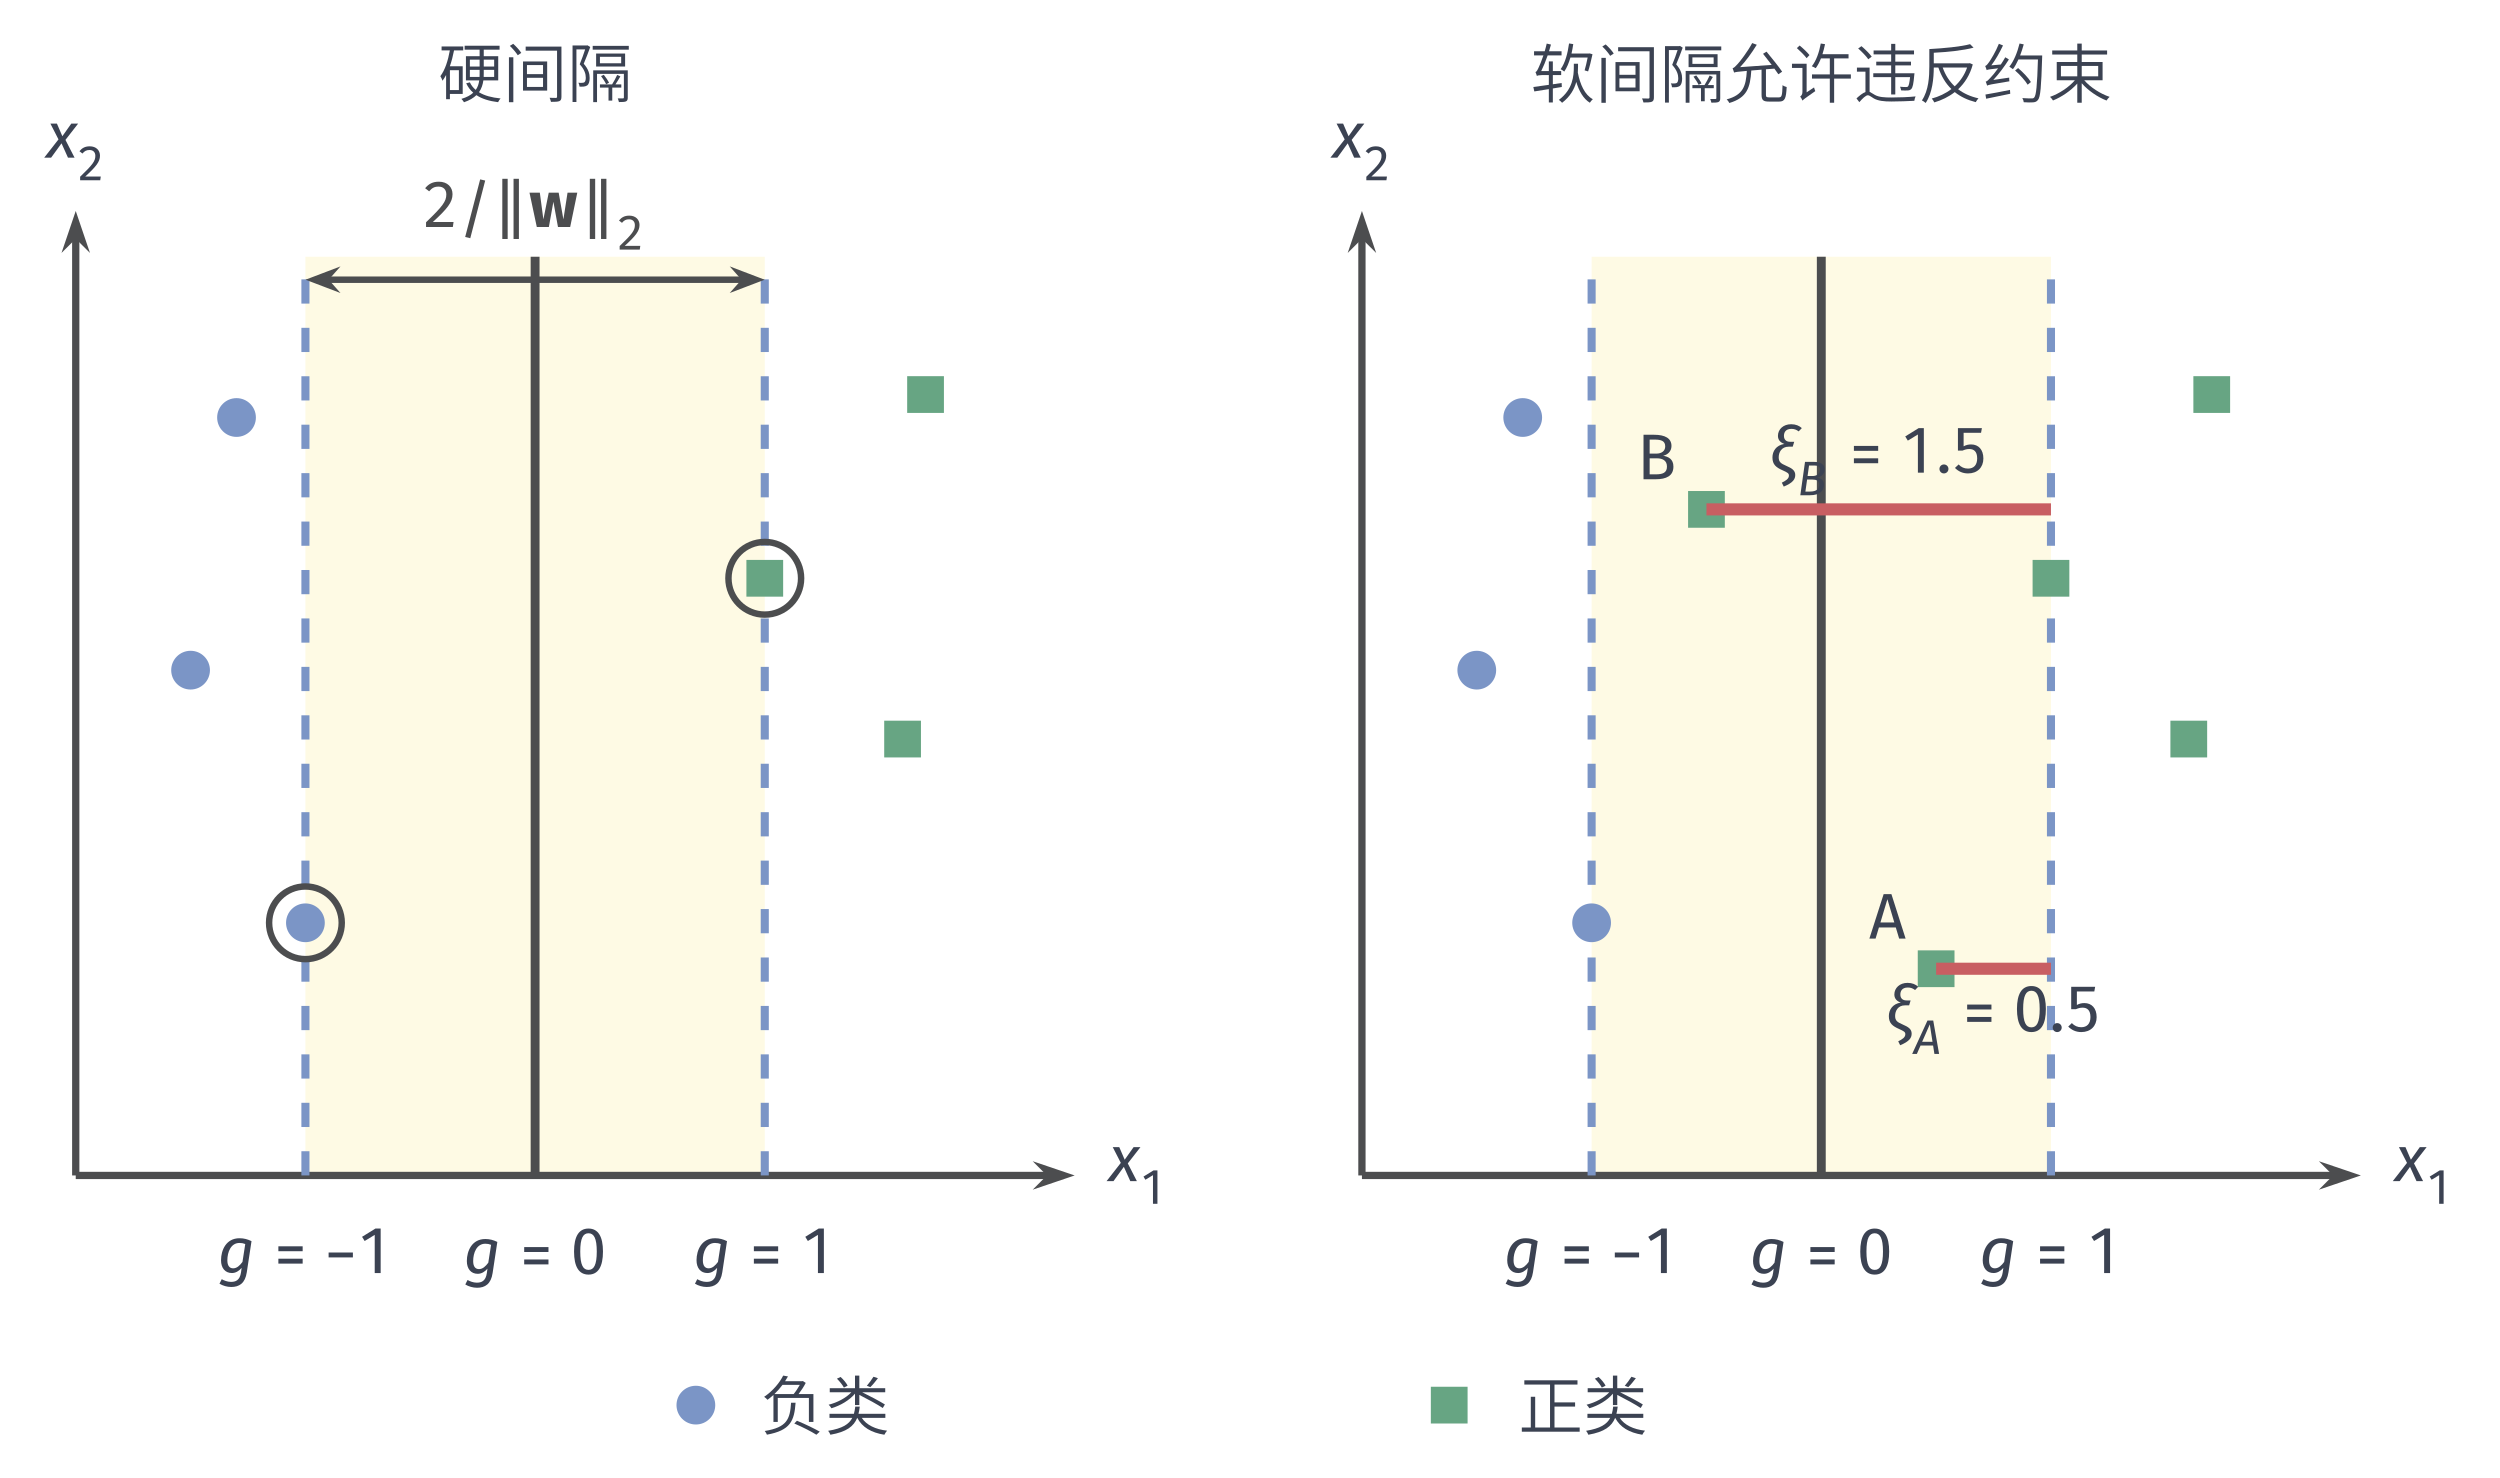
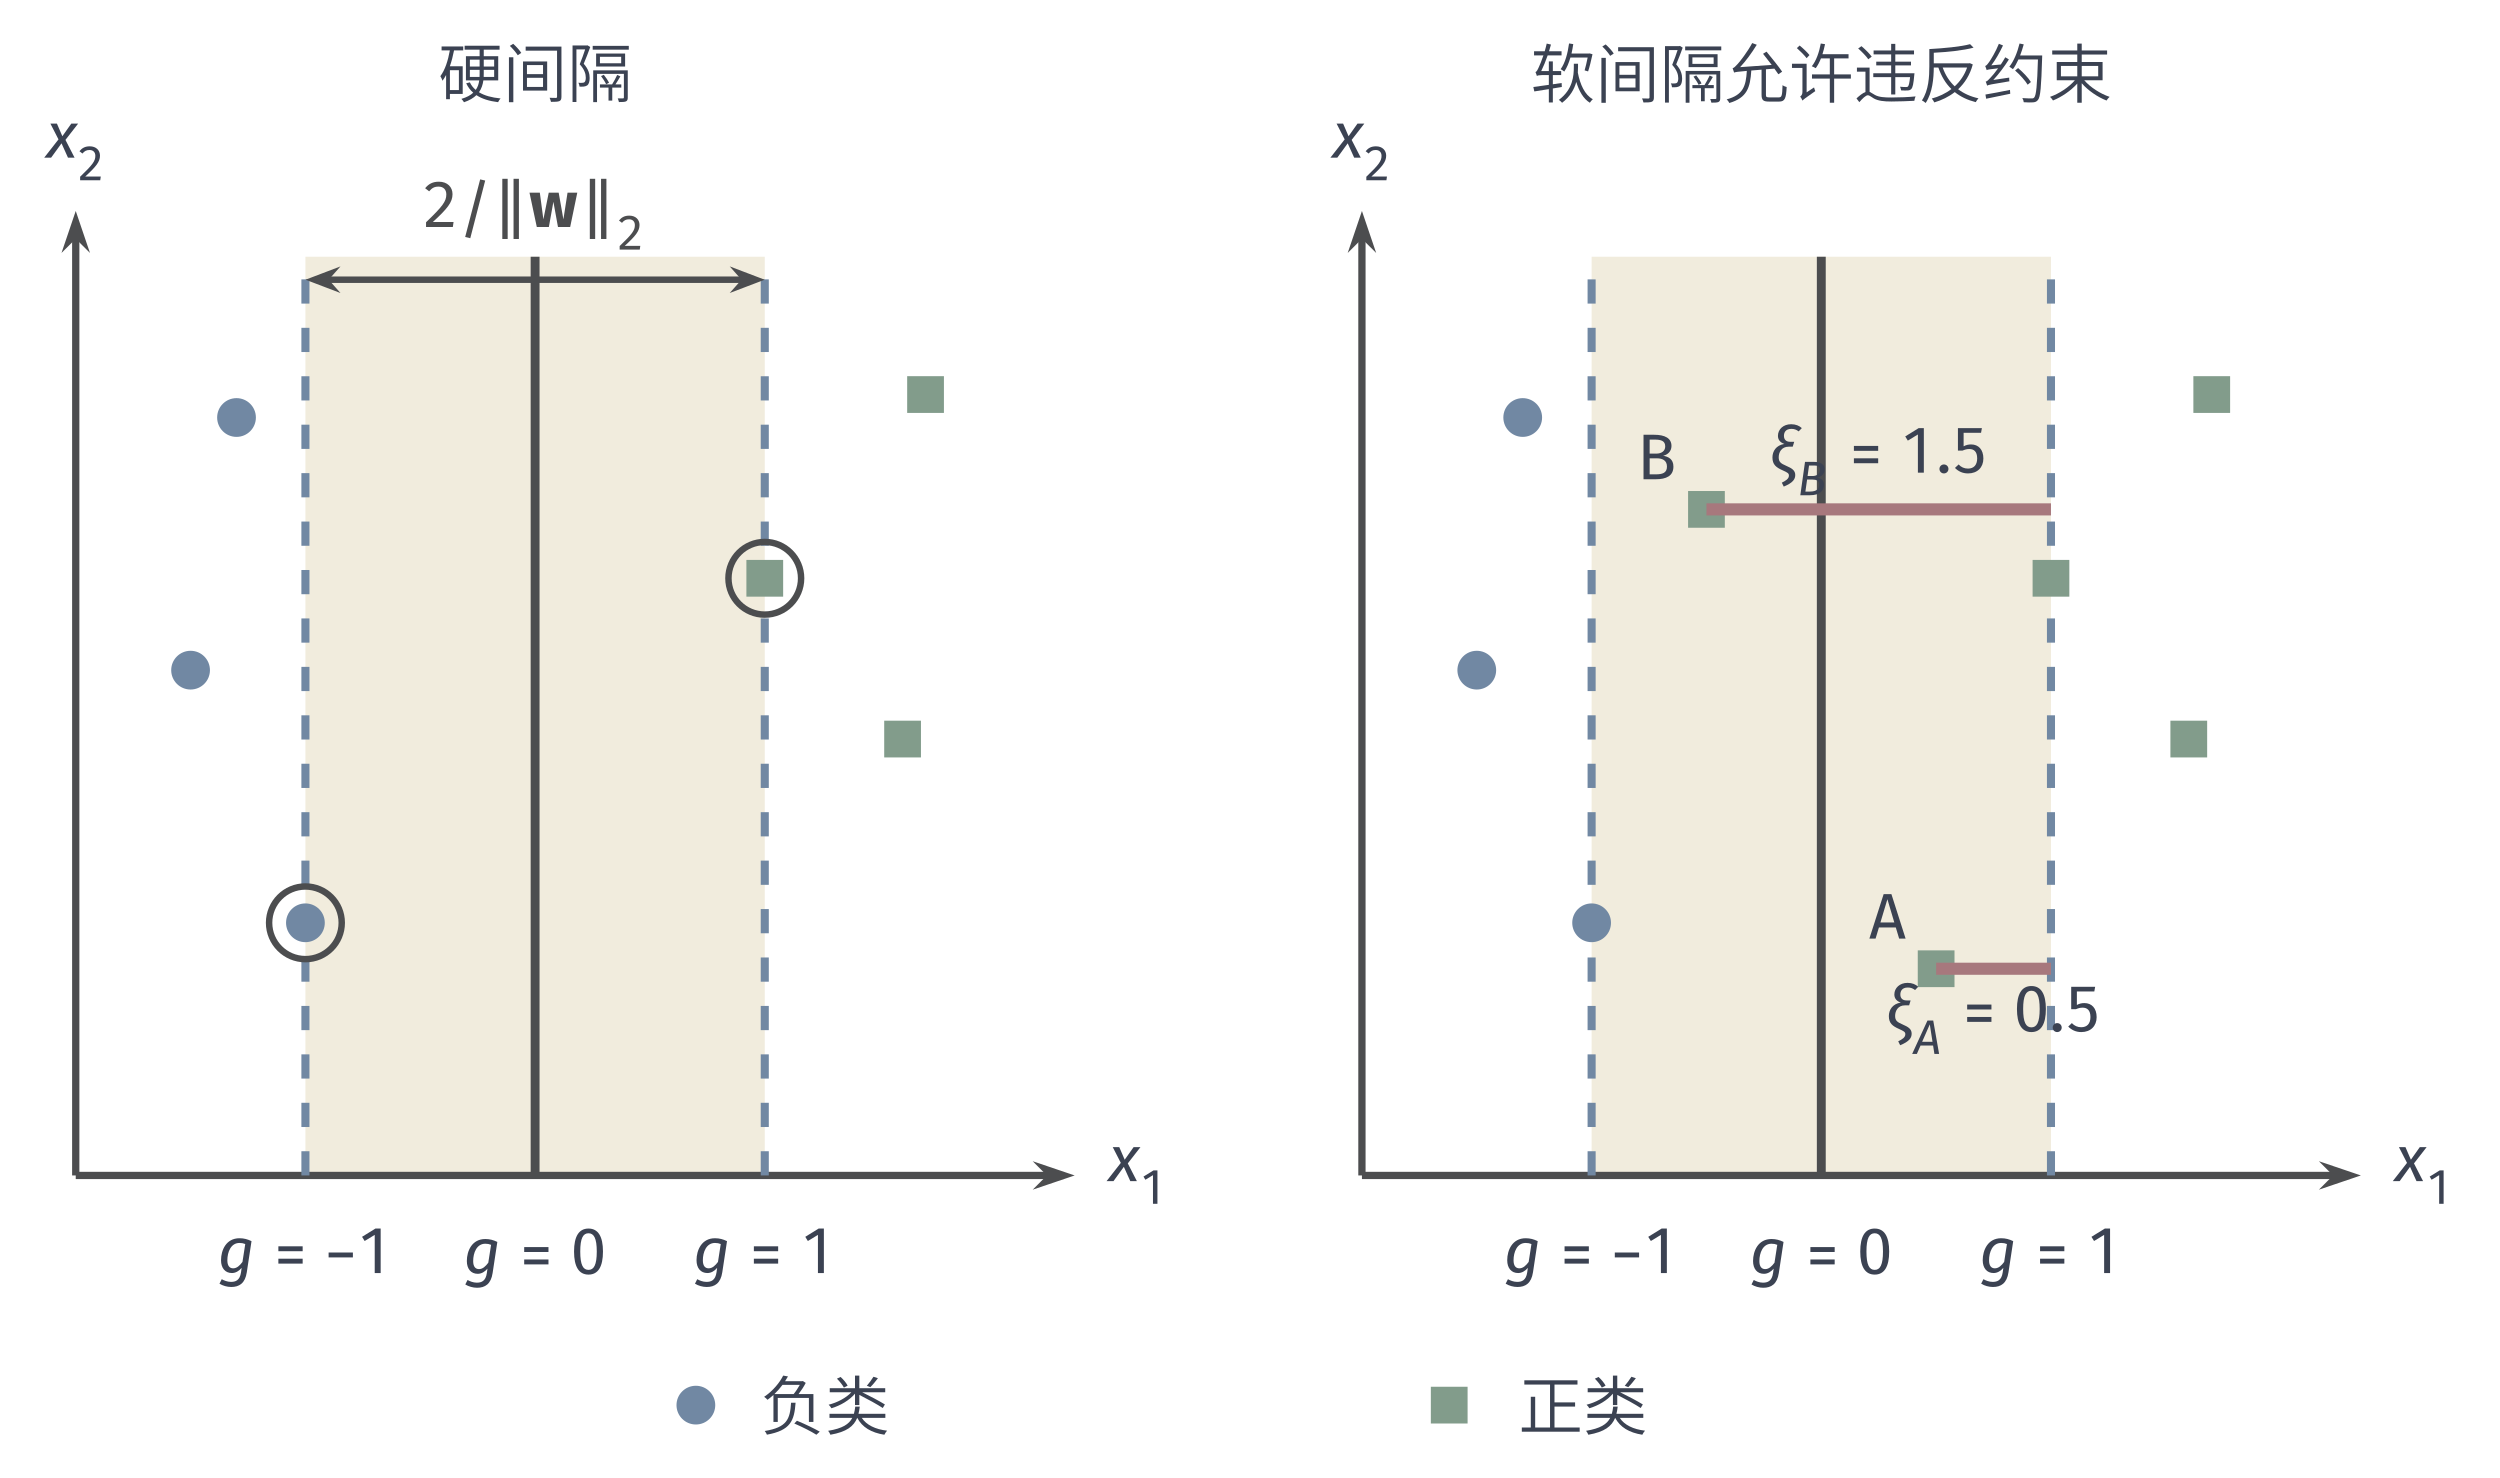
<svg xmlns="http://www.w3.org/2000/svg" xmlns:xlink="http://www.w3.org/1999/xlink" version="1.1" width="308.55" height="182.38" viewBox="0 0 308.55 182.38">
  <defs>
    <path id="font_1_1226" d="M.543 .527H.437L.299 .332 .215 .527H.114L.239 .283 .018 0H.125L.286 .222 .386 0H.488L.347 .275 .543 .527Z" />
    <path id="font_1_18" d="M.276 0H.368V.689H.287L.08 .561 .12 .496 .276 .591V0Z" />
    <path id="font_1_19" d="M.258 .701C.163 .701 .099 .667 .045 .6L.107 .552C.15 .603 .187 .625 .253 .625 .328 .625 .373 .579 .373 .504 .373 .395 .315 .319 .059 .073V0H.474L.485 .077H.164C.389 .282 .469 .383 .469 .508 .469 .617 .391 .701 .258 .701Z" />
    <path id="font_2_28473" d="M.929 .632H.705V.733H.95V.794H.409V.733H.641V.632H.429V.257H.635C.628 .205 .613 .155 .581 .11 .542 .143 .511 .181 .49 .227L.433 .213C.46 .155 .496 .106 .542 .067 .501 .028 .442-.004 .359-.029 .372-.041 .391-.067 .399-.081 .485-.052 .547-.014 .591 .029 .678-.029 .79-.063 .927-.08 .935-.062 .951-.037 .965-.022 .828-.009 .715 .022 .631 .074 .671 .13 .69 .193 .699 .257H.929V.632M.705 .369V.42H.866V.311H.704L.705 .369M.49 .311V.42H.641V.369L.64 .311H.49M.705 .578H.866V.472H.705V.578M.49 .472V.578H.641V.472H.49M.379 .476H.18C.207 .552 .228 .636 .245 .722H.387V.783H.052V.722H.18C.152 .565 .106 .42 .033 .323 .045 .306 .061 .268 .066 .252 .086 .279 .105 .309 .122 .341V-.034H.181V.048H.379V.476M.181 .415H.32V.108H.181V.415Z" />
    <path id="font_2_43021" d="M.163 .616H.095V-.08H.163V.616M.161 .824 .109 .792C.155 .748 .207 .687 .231 .647L.286 .683C.261 .724 .207 .783 .161 .824M.374 .156V.298H.623V.156H.374M.374 .354V.495H.623V.354H.374M.687 .551H.313V.099H.687V.551M.908 .005V.781H.354V.718H.84V.005C.84-.008 .836-.013 .822-.014 .81-.014 .768-.014 .725-.012 .733-.03 .743-.059 .746-.075 .807-.075 .849-.074 .875-.064 .9-.053 .908-.034 .908 .005Z" />
    <path id="font_2_43248" d="M.504 .523V.623H.833V.523H.504M.894 .673H.445V.472H.894V.673M.951 .792H.392V.733H.951V.792M.564 .344 .521 .325C.551 .285 .585 .232 .6 .198L.645 .22C.631 .253 .595 .305 .564 .344M.3 .798H.08V-.077H.14V.737H.275C.253 .669 .222 .581 .191 .507 .266 .425 .285 .356 .285 .3 .285 .269 .279 .24 .264 .229 .255 .223 .244 .22 .231 .22 .215 .218 .194 .219 .17 .221 .181 .203 .187 .177 .188 .161 .21 .16 .236 .16 .255 .162 .276 .165 .293 .17 .307 .18 .334 .2 .345 .243 .345 .295 .345 .358 .328 .43 .253 .515 .287 .595 .325 .693 .354 .774L.311 .801 .3 .798M.821 .32 .771 .342C.753 .3 .719 .238 .692 .195H.504V.146H.637V-.056H.695V.146H.835V.195H.744C.77 .233 .797 .279 .821 .32M.935-.008V.413H.4V-.079H.459V.359H.875V-.008C.875-.019 .872-.021 .861-.021 .85-.022 .818-.022 .78-.021 .787-.038 .795-.062 .798-.078 .851-.078 .886-.077 .907-.068 .929-.057 .935-.04 .935-.008V-.008Z" />
    <path id="font_1_1210" d="M.337 .466C.373 .466 .396 .461 .426 .449L.383 .172C.342 .117 .297 .073 .239 .073 .185 .073 .149 .11 .149 .197 .149 .325 .203 .466 .337 .466M.337 .539C.13 .539 .051 .355 .051 .198 .051 .078 .114 0 .22 0 .278 0 .331 .033 .37 .08L.361 .013C.343-.116 .274-.137 .204-.137 .149-.137 .094-.114 .062-.095L.027-.165C.077-.196 .146-.216 .209-.216 .333-.216 .425-.158 .45 .012L.523 .494C.463 .523 .406 .539 .337 .539Z" />
    <path id="font_1_30" d="M.062 .146H.438V.222H.062V.146M.062 .338H.438V.414H.062V.338Z" />
    <path id="font_1_754" d="M.062 .242H.438V.318H.062V.242Z" />
    <path id="font_1_17" d="M.28 .628C.363 .628 .408 .552 .408 .345 .408 .137 .363 .061 .28 .061 .196 .061 .152 .137 .152 .345 .152 .552 .196 .628 .28 .628M.28 .701C.13 .701 .056 .578 .056 .345 .056 .112 .13-.012 .28-.012 .43-.012 .504 .112 .504 .345 .504 .577 .43 .701 .28 .701Z" />
    <path id="font_2_39929" d="M.659 .829 .594 .839C.573 .683 .533 .536 .464 .441 .479 .433 .509 .414 .52 .404 .56 .462 .591 .537 .615 .621H.882C.868 .55 .85 .472 .835 .422L.889 .406C.912 .473 .937 .58 .957 .672L.912 .685 .905 .683H.632C.643 .73 .652 .779 .659 .829M.733 .479V.525H.668V.479C.668 .337 .654 .128 .436-.035 .452-.045 .475-.066 .486-.08 .614 .018 .676 .134 .706 .243 .749 .1 .816-.018 .916-.079 .927-.062 .947-.037 .962-.024 .837 .042 .765 .205 .73 .387 .732 .419 .733 .45 .733 .479M.041 .165 .056 .096 .281 .132V-.075H.343V.142L.482 .165 .479 .227 .343 .207V.349H.472V.411H.343V.561H.281V.411H.163C.198 .482 .232 .566 .263 .654H.478V.718H.284C.295 .753 .305 .787 .314 .822L.248 .837C.239 .797 .229 .757 .217 .718H.052V.654H.197C.169 .571 .14 .502 .128 .477 .108 .432 .092 .4 .074 .396 .082 .379 .092 .349 .096 .335 .104 .343 .134 .349 .173 .349H.281V.198L.041 .165Z" />
    <path id="font_2_10859" d="M.652 .712 .598 .679C.64 .627 .688 .565 .732 .507L.243 .472C.332 .568 .423 .691 .501 .819L.43 .845C.355 .705 .242 .561 .207 .523 .173 .486 .149 .46 .127 .456 .135 .437 .146 .403 .15 .388 .172 .397 .201 .401 .347 .414 .333 .179 .291 .042 .035-.027 .05-.04 .068-.065 .076-.083 .35-.002 .4 .154 .416 .42L.575 .433V.047C.575-.038 .6-.061 .689-.061 .708-.061 .827-.061 .847-.061 .936-.061 .955-.014 .964 .164 .945 .169 .916 .18 .9 .193 .895 .032 .889 .004 .843 .004 .816 .004 .716 .004 .695 .004 .651 .004 .643 .01 .643 .046V.439L.774 .449C.798 .417 .819 .386 .835 .362L.894 .402C.841 .48 .733 .614 .652 .712Z" />
    <path id="font_2_38456" d="M.165 .807 .122 .767C.175 .72 .241 .654 .273 .611L.317 .659C.286 .699 .219 .763 .165 .807M.922 .673H.518C.534 .722 .547 .774 .558 .828L.492 .838C.467 .701 .421 .57 .353 .486 .37 .479 .401 .465 .414 .456 .445 .498 .472 .55 .495 .608H.632V.36H.356V.295H.632V-.079H.699V.295H.958V.36H.699V.608H.922V.673M.233 .525H.046V.46H.208V.087C.208 .047 .188 .026 .173 .017 .185 .002 .203-.029 .209-.046 .223-.029 .247-.01 .407 .101 .401 .115 .392 .14 .388 .158L.273 .082V.525H.233Z" />
    <path id="font_2_40125" d="M.122 .797 .071 .761C.128 .712 .197 .64 .228 .594L.281 .635C.248 .681 .179 .749 .122 .797M.33 .042C.292 .062 .269 .081 .248 .09V.465H.052V.402H.184V.087C.142 .071 .093 .033 .045-.012L.089-.07C.139-.013 .188 .037 .223 .037 .245 .037 .276 .009 .316-.014 .383-.05 .469-.06 .585-.06 .685-.06 .86-.054 .941-.049 .942-.03 .952 .001 .96 .019 .859 .008 .704 .002 .586 .002 .479 .002 .392 .007 .33 .042M.943 .377 .646 .377V.499H.889V.557H.646V.67H.936V.73H.646V.833H.582V.73H.31V.67H.582V.557H.351V.499H.582V.377H.305V.317H.582V.049H.646V.317H.875C.865 .225 .855 .186 .842 .172 .835 .165 .826 .164 .812 .164 .797 .164 .759 .164 .719 .169 .728 .152 .734 .129 .736 .112 .777 .11 .817 .109 .837 .111 .862 .112 .877 .118 .892 .132 .916 .155 .928 .213 .94 .35 .942 .359 .943 .377 .943 .377V.377Z" />
    <path id="font_2_11892" d="M.858 .774 .804 .828C.662 .789 .396 .764 .173 .752V.486C.173 .33 .164 .113 .058-.043 .075-.05 .103-.07 .116-.083 .222 .074 .241 .301 .242 .466H.313C.359 .331 .425 .22 .515 .133 .425 .064 .32 .015 .211-.014 .225-.029 .242-.057 .25-.074 .364-.04 .473 .012 .567 .086 .656 .014 .763-.037 .892-.07 .902-.052 .92-.024 .934-.011 .809 .017 .705 .065 .619 .13 .721 .225 .802 .351 .846 .514L.8 .534 .787 .531H.242V.695C.457 .706 .701 .731 .858 .774M.758 .466C.717 .348 .649 .251 .566 .175 .483 .253 .421 .35 .38 .466H.758Z" />
    <path id="font_2_31705" d="M.042 .048 .053-.017C.154 .004 .292 .032 .426 .06L.422 .12C.281 .091 .136 .063 .042 .048M.548 .458 .501 .42C.576 .355 .659 .262 .696 .2L.746 .242C.708 .305 .623 .394 .548 .458M.068 .186C.089 .198 .125 .206 .413 .253 .41 .267 .409 .292 .41 .31L.164 .274C.249 .365 .333 .477 .405 .591L.349 .625C.328 .587 .304 .549 .28 .513L.133 .5C.199 .586 .262 .698 .314 .808L.25 .834C.203 .713 .123 .585 .099 .551 .075 .517 .057 .495 .038 .49 .046 .473 .057 .44 .061 .426 .076 .434 .1 .439 .238 .454 .19 .387 .145 .334 .125 .314 .092 .277 .068 .252 .046 .248 .054 .231 .064 .2 .068 .186M.635 .825 .57 .838C.537 .702 .482 .566 .412 .479 .427 .47 .456 .451 .468 .441 .499 .483 .527 .534 .553 .591H.855C.843 .189 .828 .037 .798 .003 .787-.01 .776-.013 .757-.012 .734-.012 .677-.012 .613-.007 .625-.025 .634-.052 .635-.071 .69-.075 .747-.076 .78-.073 .814-.07 .835-.062 .856-.035 .894 .012 .906 .164 .92 .618 .92 .627 .921 .653 .921 .653H.579C.6 .708 .619 .766 .635 .825Z" />
    <path id="font_2_20839" d="M.856 .552H.533V.667H.926V.73H.533V.837H.464V.73H.076V.667H.464V.552H.146V.269H.427C.334 .16 .181 .06 .042 .012 .057-.002 .078-.026 .088-.044 .22 .009 .364 .106 .464 .218V-.079H.533V.223C.633 .108 .781 .008 .917-.045 .928-.027 .949-.001 .965 .012 .821 .06 .666 .16 .572 .269H.856V.552M.211 .33V.491H.464V.33H.211M.533 .491H.788V.33H.533V.491Z" />
    <path id="font_1_16" d="M.337 .737 .105-.155 .184-.174 .415 .719 .337 .737Z" />
    <path id="font_1_544" d="M.417 .746H.334V-.186H.417V.746M.243 .746H.16V-.186H.243V.746Z" />
    <path id="font_1_1174" d="M.744 .531H.593L.529 .118 .456 .531H.302L.219 .118 .164 .531H.004L.117 0H.304L.374 .39 .445 0H.634L.744 .531Z" />
    <path id="font_1_34" d="M.177 .25 .285 .61 .392 .25H.177M.467 0H.567L.347 .689H.227L.006 0H.102L.154 .173H.415L.467 0Z" />
    <path id="font_1_35" d="M.29 .076H.195V.324H.308C.391 .324 .463 .293 .463 .196 .463 .096 .39 .076 .29 .076M.273 .614C.375 .614 .436 .593 .436 .508 .436 .435 .376 .397 .299 .397H.195V.614H.273M.404 .364C.471 .378 .533 .43 .533 .515 .533 .635 .433 .689 .263 .689H.1V0H.29C.45 0 .563 .05 .563 .196 .563 .313 .484 .35 .404 .364Z" />
    <path id="font_1_1477" d="M.221-.216C.366-.156 .399-.1 .399-.036 .399 .035 .347 .068 .259 .106 .175 .142 .143 .166 .143 .238 .143 .313 .184 .402 .297 .402H.36L.383 .478H.318C.26 .478 .224 .511 .224 .569 .224 .615 .243 .678 .34 .678 .384 .678 .416 .666 .452 .639L.501 .69C.46 .727 .407 .75 .335 .75 .214 .75 .131 .671 .131 .57 .131 .505 .172 .464 .231 .445 .101 .424 .046 .331 .046 .235 .046 .125 .102 .081 .204 .036 .279 .002 .301-.01 .301-.045 .301-.096 .251-.125 .191-.155L.221-.216Z" />
    <path id="font_1_1178" d="M.174 .25 .332 .61 .388 .25H.174M.427 0H.524L.403 .689H.284L-.032 0H.065L.141 .173H.4L.427 0Z" />
    <path id="font_1_15" d="M.119 .127C.08 .127 .05 .096 .05 .058 .05 .019 .08-.012 .119-.012 .159-.012 .189 .019 .189 .058 .189 .096 .159 .127 .119 .127Z" />
    <path id="font_1_22" d="M.467 .689H.096V.342H.168C.207 .358 .234 .366 .273 .366 .341 .366 .394 .329 .394 .221 .394 .118 .341 .063 .252 .063 .194 .063 .147 .084 .106 .127L.05 .073C.103 .02 .168-.012 .253-.012 .397-.012 .49 .081 .49 .219 .49 .358 .413 .437 .301 .437 .261 .437 .225 .43 .184 .408V.617H.454L.467 .689Z" />
    <path id="font_1_1179" d="M.256 .076H.167L.202 .324H.316C.391 .324 .452 .301 .452 .222 .452 .139 .411 .076 .256 .076M.352 .614C.414 .614 .469 .599 .469 .532 .469 .437 .396 .397 .313 .397H.212L.242 .614H.352M.411 .364C.493 .381 .565 .438 .565 .535 .565 .641 .474 .689 .349 .689H.159L.062 0H.252C.478 0 .55 .099 .55 .22 .55 .317 .482 .351 .411 .364Z" />
    <path id="font_2_38984" d="M.565 .138 .524 .095C.654 .039 .786-.028 .866-.079L.918-.031C.832 .018 .694 .085 .565 .138M.544 .417H.474C.458 .164 .413 .035 .066-.021 .079-.035 .095-.062 .1-.078 .465-.012 .524 .136 .544 .417M.82 .551H.59C.631 .604 .673 .668 .701 .724L.656 .753 .645 .75H.381C.398 .775 .413 .8 .426 .824L.352 .837C.3 .733 .198 .603 .057 .508 .074 .498 .097 .477 .109 .462 .142 .486 .172 .511 .201 .537V.119H.268V.491H.75V.119H.82V.551M.341 .693H.609C.583 .646 .548 .592 .514 .551H.216C.263 .596 .305 .645 .341 .693Z" />
    <path id="font_2_30526" d="M.819 .796 .75 .819C.725 .778 .681 .717 .647 .679L.701 .658C.738 .693 .782 .747 .819 .796M.241 .816 .184 .789C.226 .748 .273 .689 .292 .651L.35 .681C.331 .721 .284 .777 .241 .816M.531 .837H.464V.642H.073V.579H.408C.326 .491 .189 .419 .056 .386 .07 .373 .089 .348 .099 .331 .237 .372 .377 .454 .464 .557V.38H.531V.538C.66 .473 .812 .389 .894 .335L.927 .39C.846 .44 .7 .518 .575 .579H.932V.642H.531V.837M.538 .357 .468 .357C.463 .316 .457 .279 .447 .245H.069V.182H.422C.371 .084 .27 .018 .048-.018 .061-.033 .078-.062 .083-.079 .335-.035 .445 .052 .498 .182H.499C.575 .037 .716-.047 .919-.079 .927-.06 .946-.032 .961-.016 .778 .005 .642 .072 .569 .182H.934V.245H.518C.527 .28 .533 .317 .538 .357Z" />
    <path id="font_2_22628" d="M.26 .509H.192V.033H.053V-.032H.949V.033H.559V.357H.878V.422H.559V.698H.915V.764H.092V.698H.49V.033H.26V.509Z" />
  </defs>
-   <path transform="matrix(1,0,0,-1,9.348,145.074)" d="M28.347 0V113.387H85.04V0ZM85.04 113.387" fill="#fefae4" />
+   <path transform="matrix(1,0,0,-1,9.348,145.074)" d="M28.347 0V113.387H85.04V0ZM85.04 113.387" fill="#f1ecdd" />
  <path transform="matrix(1,0,0,-1,9.348,145.074)" stroke-width=".897" stroke-linecap="butt" stroke-miterlimit="10" stroke-linejoin="miter" fill="none" stroke="#4c4d4f" d="M0 0H120.251" />
  <path transform="matrix(1,0,0,-1,127.5544,145.074)" d="M3.741 0 1.503 .759 2.26 0 1.503-.759Z" fill="#4c4d4f" />
  <path transform="matrix(1,0,0,-1,127.5544,145.074)" stroke-width=".861" stroke-linecap="butt" stroke-miterlimit="10" stroke-linejoin="miter" fill="none" stroke="#4c4d4f" d="M3.741 0 1.503 .759 2.26 0 1.503-.759Z" />
  <use data-text="𝑥" xlink:href="#font_1_1226" transform="matrix(7.9701,0,0,-7.9701,136.426,145.779)" fill="#3b4252" />
  <use data-text="1" xlink:href="#font_1_18" transform="matrix(5.9776,0,0,-5.9776,140.65,148.569)" fill="#3b4252" />
  <path transform="matrix(1,0,0,-1,9.348,145.074)" stroke-width=".897" stroke-linecap="butt" stroke-miterlimit="10" stroke-linejoin="miter" fill="none" stroke="#4c4d4f" d="M0 0V115.998" />
  <path transform="matrix(0,-1,-1,-0,9.348,31.11992)" d="M3.741 0 1.503 .759 2.26 0 1.503-.759Z" fill="#4c4d4f" />
  <path transform="matrix(0,-1,-1,-0,9.348,31.11992)" stroke-width=".861" stroke-linecap="butt" stroke-miterlimit="10" stroke-linejoin="miter" fill="none" stroke="#4c4d4f" d="M3.741 0 1.503 .759 2.26 0 1.503-.759Z" />
  <use data-text="𝑥" xlink:href="#font_1_1226" transform="matrix(7.9701,0,0,-7.9701,5.312996,19.45901)" fill="#3b4252" />
  <use data-text="2" xlink:href="#font_1_19" transform="matrix(5.9776,0,0,-5.9776,9.536995,22.24901)" fill="#3b4252" />
  <path transform="matrix(1,0,0,-1,9.348,145.074)" stroke-width="1.096" stroke-linecap="butt" stroke-miterlimit="10" stroke-linejoin="miter" fill="none" stroke="#4c4d4f" d="M56.694 0V113.387" />
-   <path transform="matrix(1,0,0,-1,9.348,145.074)" stroke-width=".996" stroke-linecap="butt" stroke-dasharray="2.989,2.989" stroke-miterlimit="10" stroke-linejoin="miter" fill="none" stroke="#7b95c6" d="M28.347 0V113.387" />
-   <path transform="matrix(1,0,0,-1,9.348,145.074)" stroke-width=".996" stroke-linecap="butt" stroke-dasharray="2.989,2.989" stroke-miterlimit="10" stroke-linejoin="miter" fill="none" stroke="#7b95c6" d="M85.04 0V113.387" />
+   <path transform="matrix(1,0,0,-1,9.348,145.074)" stroke-width=".996" stroke-linecap="butt" stroke-dasharray="2.989,2.989" stroke-miterlimit="10" stroke-linejoin="miter" fill="none" stroke="#7188a3" d="M28.347 0V113.387" />
+   <path transform="matrix(1,0,0,-1,9.348,145.074)" stroke-width=".996" stroke-linecap="butt" stroke-dasharray="2.989,2.989" stroke-miterlimit="10" stroke-linejoin="miter" fill="none" stroke="#7188a3" d="M85.04 0V113.387" />
  <use data-text="硬" xlink:href="#font_2_28473" transform="matrix(7.9701,0,0,-7.9701,54.086,11.974)" fill="#3b4252" />
  <use data-text="间" xlink:href="#font_2_43021" transform="matrix(7.9701,0,0,-7.9701,62.0561,11.974)" fill="#3b4252" />
  <use data-text="隔" xlink:href="#font_2_43248" transform="matrix(7.9701,0,0,-7.9701,70.0262,11.974)" fill="#3b4252" />
  <use data-text="𝑔" xlink:href="#font_1_1210" transform="matrix(7.9701,0,0,-7.9701,26.873,157.119)" fill="#3b4252" />
  <use data-text="=" xlink:href="#font_1_30" transform="matrix(7.9701,0,0,-7.9701,33.86278,157.119)" fill="#3b4252" />
  <use data-text="−" xlink:href="#font_1_754" transform="matrix(7.9701,0,0,-7.9701,40.06352,157.119)" fill="#3b4252" />
  <use data-text="1" xlink:href="#font_1_18" transform="matrix(7.9701,0,0,-7.9701,44.04857,157.119)" fill="#3b4252" />
  <use data-text="𝑔" xlink:href="#font_1_1210" transform="matrix(7.9701,0,0,-7.9701,57.212,157.215)" fill="#3b4252" />
  <use data-text="=" xlink:href="#font_1_30" transform="matrix(7.9701,0,0,-7.9701,64.20178,157.215)" fill="#3b4252" />
  <use data-text="0" xlink:href="#font_1_17" transform="matrix(7.9701,0,0,-7.9701,70.40251,157.215)" fill="#3b4252" />
  <use data-text="𝑔" xlink:href="#font_1_1210" transform="matrix(7.9701,0,0,-7.9701,85.559,157.119)" fill="#3b4252" />
  <use data-text="=" xlink:href="#font_1_30" transform="matrix(7.9701,0,0,-7.9701,92.54878,157.119)" fill="#3b4252" />
  <use data-text="1" xlink:href="#font_1_18" transform="matrix(7.9701,0,0,-7.9701,98.74951,157.119)" fill="#3b4252" />
-   <path transform="matrix(1,0,0,-1,9.348,145.074)" d="M16.564 62.363C16.564 63.683 15.494 64.754 14.173 64.754 12.853 64.754 11.782 63.683 11.782 62.363 11.782 61.042 12.853 59.972 14.173 59.972 15.494 59.972 16.564 61.042 16.564 62.363ZM14.173 62.363" fill="#7b95c6" />
-   <path transform="matrix(1,0,0,-1,9.348,145.074)" d="M22.234 93.545C22.234 94.865 21.163 95.936 19.843 95.936 18.522 95.936 17.452 94.865 17.452 93.545 17.452 92.224 18.522 91.153 19.843 91.153 21.163 91.153 22.234 92.224 22.234 93.545ZM19.843 93.545" fill="#7b95c6" />
-   <path transform="matrix(1,0,0,-1,9.348,145.074)" d="M30.738 31.182C30.738 32.502 29.667 33.573 28.347 33.573 27.026 33.573 25.956 32.502 25.956 31.182 25.956 29.861 27.026 28.791 28.347 28.791 29.667 28.791 30.738 29.861 30.738 31.182ZM28.347 31.182" fill="#7b95c6" />
-   <path transform="matrix(1,0,0,-1,9.348,145.074)" d="M82.773 71.434V75.97H87.308V71.434ZM87.308 75.97" fill="#67a583" />
-   <path transform="matrix(1,0,0,-1,9.348,145.074)" d="M99.781 51.591V56.127H104.316V51.591ZM104.316 56.127" fill="#67a583" />
-   <path transform="matrix(1,0,0,-1,9.348,145.074)" d="M102.615 94.111V98.647H107.151V94.111ZM107.151 98.647" fill="#67a583" />
-   <path transform="matrix(1,0,0,-1,9.348,145.074)" d="M187.089 0V113.387H243.783V0ZM243.783 113.387" fill="#fefae4" />
+   <path transform="matrix(1,0,0,-1,9.348,145.074)" d="M16.564 62.363C16.564 63.683 15.494 64.754 14.173 64.754 12.853 64.754 11.782 63.683 11.782 62.363 11.782 61.042 12.853 59.972 14.173 59.972 15.494 59.972 16.564 61.042 16.564 62.363ZM14.173 62.363" fill="#7188a3" />
+   <path transform="matrix(1,0,0,-1,9.348,145.074)" d="M22.234 93.545C22.234 94.865 21.163 95.936 19.843 95.936 18.522 95.936 17.452 94.865 17.452 93.545 17.452 92.224 18.522 91.153 19.843 91.153 21.163 91.153 22.234 92.224 22.234 93.545ZM19.843 93.545" fill="#7188a3" />
+   <path transform="matrix(1,0,0,-1,9.348,145.074)" d="M30.738 31.182C30.738 32.502 29.667 33.573 28.347 33.573 27.026 33.573 25.956 32.502 25.956 31.182 25.956 29.861 27.026 28.791 28.347 28.791 29.667 28.791 30.738 29.861 30.738 31.182ZM28.347 31.182" fill="#7188a3" />
+   <path transform="matrix(1,0,0,-1,9.348,145.074)" d="M82.773 71.434V75.97H87.308V71.434ZM87.308 75.97" fill="#829c8b" />
+   <path transform="matrix(1,0,0,-1,9.348,145.074)" d="M99.781 51.591V56.127H104.316V51.591ZM104.316 56.127" fill="#829c8b" />
+   <path transform="matrix(1,0,0,-1,9.348,145.074)" d="M102.615 94.111V98.647H107.151V94.111ZM107.151 98.647" fill="#829c8b" />
+   <path transform="matrix(1,0,0,-1,9.348,145.074)" d="M187.089 0V113.387H243.783V0ZM243.783 113.387" fill="#f1ecdd" />
  <path transform="matrix(1,0,0,-1,9.348,145.074)" stroke-width=".897" stroke-linecap="butt" stroke-miterlimit="10" stroke-linejoin="miter" fill="none" stroke="#4c4d4f" d="M158.742 0H278.993" />
  <path transform="matrix(1,0,0,-1,286.2967,145.074)" d="M3.741 0 1.503 .759 2.26 0 1.503-.759Z" fill="#4c4d4f" />
  <path transform="matrix(1,0,0,-1,286.2967,145.074)" stroke-width=".861" stroke-linecap="butt" stroke-miterlimit="10" stroke-linejoin="miter" fill="none" stroke="#4c4d4f" d="M3.741 0 1.503 .759 2.26 0 1.503-.759Z" />
  <use data-text="𝑥" xlink:href="#font_1_1226" transform="matrix(7.9701,0,0,-7.9701,295.168,145.779)" fill="#3b4252" />
  <use data-text="1" xlink:href="#font_1_18" transform="matrix(5.9776,0,0,-5.9776,299.392,148.569)" fill="#3b4252" />
  <path transform="matrix(1,0,0,-1,9.348,145.074)" stroke-width=".897" stroke-linecap="butt" stroke-miterlimit="10" stroke-linejoin="miter" fill="none" stroke="#4c4d4f" d="M158.742 0V115.998" />
  <path transform="matrix(0,-1,-1,-0,168.0904,31.11992)" d="M3.741 0 1.503 .759 2.26 0 1.503-.759Z" fill="#4c4d4f" />
  <path transform="matrix(0,-1,-1,-0,168.0904,31.11992)" stroke-width=".861" stroke-linecap="butt" stroke-miterlimit="10" stroke-linejoin="miter" fill="none" stroke="#4c4d4f" d="M3.741 0 1.503 .759 2.26 0 1.503-.759Z" />
  <use data-text="𝑥" xlink:href="#font_1_1226" transform="matrix(7.9701,0,0,-7.9701,164.055,19.45901)" fill="#3b4252" />
  <use data-text="2" xlink:href="#font_1_19" transform="matrix(5.9776,0,0,-5.9776,168.279,22.24901)" fill="#3b4252" />
  <path transform="matrix(1,0,0,-1,9.348,145.074)" stroke-width="1.096" stroke-linecap="butt" stroke-miterlimit="10" stroke-linejoin="miter" fill="none" stroke="#4c4d4f" d="M215.436 0V113.387" />
-   <path transform="matrix(1,0,0,-1,9.348,145.074)" stroke-width=".996" stroke-linecap="butt" stroke-dasharray="2.989,2.989" stroke-miterlimit="10" stroke-linejoin="miter" fill="none" stroke="#7b95c6" d="M187.089 0V113.387" />
-   <path transform="matrix(1,0,0,-1,9.348,145.074)" stroke-width=".996" stroke-linecap="butt" stroke-dasharray="2.989,2.989" stroke-miterlimit="10" stroke-linejoin="miter" fill="none" stroke="#7b95c6" d="M243.783 0V113.387" />
+   <path transform="matrix(1,0,0,-1,9.348,145.074)" stroke-width=".996" stroke-linecap="butt" stroke-dasharray="2.989,2.989" stroke-miterlimit="10" stroke-linejoin="miter" fill="none" stroke="#7188a3" d="M187.089 0V113.387" />
+   <path transform="matrix(1,0,0,-1,9.348,145.074)" stroke-width=".996" stroke-linecap="butt" stroke-dasharray="2.989,2.989" stroke-miterlimit="10" stroke-linejoin="miter" fill="none" stroke="#7188a3" d="M243.783 0V113.387" />
  <use data-text="软" xlink:href="#font_2_39929" transform="matrix(7.9701,0,0,-7.9701,188.918,12.05)" fill="#3b4252" />
  <use data-text="间" xlink:href="#font_2_43021" transform="matrix(7.9701,0,0,-7.9701,196.8881,12.05)" fill="#3b4252" />
  <use data-text="隔" xlink:href="#font_2_43248" transform="matrix(7.9701,0,0,-7.9701,204.8582,12.05)" fill="#3b4252" />
  <use data-text="允" xlink:href="#font_2_10859" transform="matrix(7.9701,0,0,-7.9701,212.8283,12.05)" fill="#3b4252" />
  <use data-text="许" xlink:href="#font_2_38456" transform="matrix(7.9701,0,0,-7.9701,220.7984,12.05)" fill="#3b4252" />
  <use data-text="违" xlink:href="#font_2_40125" transform="matrix(7.9701,0,0,-7.9701,228.7685,12.05)" fill="#3b4252" />
  <use data-text="反" xlink:href="#font_2_11892" transform="matrix(7.9701,0,0,-7.9701,236.7386,12.05)" fill="#3b4252" />
  <use data-text="约" xlink:href="#font_2_31705" transform="matrix(7.9701,0,0,-7.9701,244.7087,12.05)" fill="#3b4252" />
  <use data-text="束" xlink:href="#font_2_20839" transform="matrix(7.9701,0,0,-7.9701,252.6788,12.05)" fill="#3b4252" />
  <use data-text="𝑔" xlink:href="#font_1_1210" transform="matrix(7.9701,0,0,-7.9701,185.615,157.119)" fill="#3b4252" />
  <use data-text="=" xlink:href="#font_1_30" transform="matrix(7.9701,0,0,-7.9701,192.6048,157.119)" fill="#3b4252" />
  <use data-text="−" xlink:href="#font_1_754" transform="matrix(7.9701,0,0,-7.9701,198.8055,157.119)" fill="#3b4252" />
  <use data-text="1" xlink:href="#font_1_18" transform="matrix(7.9701,0,0,-7.9701,202.7906,157.119)" fill="#3b4252" />
  <use data-text="𝑔" xlink:href="#font_1_1210" transform="matrix(7.9701,0,0,-7.9701,215.955,157.215)" fill="#3b4252" />
  <use data-text="=" xlink:href="#font_1_30" transform="matrix(7.9701,0,0,-7.9701,222.9448,157.215)" fill="#3b4252" />
  <use data-text="0" xlink:href="#font_1_17" transform="matrix(7.9701,0,0,-7.9701,229.1455,157.215)" fill="#3b4252" />
  <use data-text="𝑔" xlink:href="#font_1_1210" transform="matrix(7.9701,0,0,-7.9701,244.301,157.119)" fill="#3b4252" />
  <use data-text="=" xlink:href="#font_1_30" transform="matrix(7.9701,0,0,-7.9701,251.2908,157.119)" fill="#3b4252" />
  <use data-text="1" xlink:href="#font_1_18" transform="matrix(7.9701,0,0,-7.9701,257.4915,157.119)" fill="#3b4252" />
-   <path transform="matrix(1,0,0,-1,9.348,145.074)" d="M175.307 62.363C175.307 63.683 174.236 64.754 172.916 64.754 171.595 64.754 170.525 63.683 170.525 62.363 170.525 61.042 171.595 59.972 172.916 59.972 174.236 59.972 175.307 61.042 175.307 62.363ZM172.916 62.363" fill="#7b95c6" />
-   <path transform="matrix(1,0,0,-1,9.348,145.074)" d="M180.976 93.545C180.976 94.865 179.906 95.936 178.585 95.936 177.264 95.936 176.194 94.865 176.194 93.545 176.194 92.224 177.264 91.153 178.585 91.153 179.906 91.153 180.976 92.224 180.976 93.545ZM178.585 93.545" fill="#7b95c6" />
-   <path transform="matrix(1,0,0,-1,9.348,145.074)" d="M189.48 31.182C189.48 32.502 188.41 33.573 187.089 33.573 185.769 33.573 184.698 32.502 184.698 31.182 184.698 29.861 185.769 28.791 187.089 28.791 188.41 28.791 189.48 29.861 189.48 31.182ZM187.089 31.182" fill="#7b95c6" />
-   <path transform="matrix(1,0,0,-1,9.348,145.074)" d="M241.515 71.434V75.97H246.051V71.434ZM246.051 75.97" fill="#67a583" />
-   <path transform="matrix(1,0,0,-1,9.348,145.074)" d="M258.523 51.591V56.127H263.059V51.591ZM263.059 56.127" fill="#67a583" />
-   <path transform="matrix(1,0,0,-1,9.348,145.074)" d="M261.358 94.111V98.647H265.893V94.111ZM265.893 98.647" fill="#67a583" />
+   <path transform="matrix(1,0,0,-1,9.348,145.074)" d="M175.307 62.363C175.307 63.683 174.236 64.754 172.916 64.754 171.595 64.754 170.525 63.683 170.525 62.363 170.525 61.042 171.595 59.972 172.916 59.972 174.236 59.972 175.307 61.042 175.307 62.363ZM172.916 62.363" fill="#7188a3" />
+   <path transform="matrix(1,0,0,-1,9.348,145.074)" d="M180.976 93.545C180.976 94.865 179.906 95.936 178.585 95.936 177.264 95.936 176.194 94.865 176.194 93.545 176.194 92.224 177.264 91.153 178.585 91.153 179.906 91.153 180.976 92.224 180.976 93.545ZM178.585 93.545" fill="#7188a3" />
+   <path transform="matrix(1,0,0,-1,9.348,145.074)" d="M189.48 31.182C189.48 32.502 188.41 33.573 187.089 33.573 185.769 33.573 184.698 32.502 184.698 31.182 184.698 29.861 185.769 28.791 187.089 28.791 188.41 28.791 189.48 29.861 189.48 31.182ZM187.089 31.182" fill="#7188a3" />
+   <path transform="matrix(1,0,0,-1,9.348,145.074)" d="M241.515 71.434V75.97H246.051V71.434ZM246.051 75.97" fill="#829c8b" />
+   <path transform="matrix(1,0,0,-1,9.348,145.074)" d="M258.523 51.591V56.127H263.059V51.591ZM263.059 56.127" fill="#829c8b" />
+   <path transform="matrix(1,0,0,-1,9.348,145.074)" d="M261.358 94.111V98.647H265.893V94.111ZM265.893 98.647" fill="#829c8b" />
  <path transform="matrix(1,0,0,-1,9.348,145.074)" stroke-width=".797" stroke-linecap="butt" stroke-miterlimit="10" stroke-linejoin="miter" fill="none" stroke="#4c4d4f" d="M32.83 31.182C32.83 33.658 30.823 35.665 28.347 35.665 25.871 35.665 23.864 33.658 23.864 31.182 23.864 28.706 25.871 26.698 28.347 26.698 30.823 26.698 32.83 28.706 32.83 31.182ZM28.347 31.182" />
  <path transform="matrix(1,0,0,-1,9.348,145.074)" stroke-width=".797" stroke-linecap="butt" stroke-miterlimit="10" stroke-linejoin="miter" fill="none" stroke="#4c4d4f" d="M89.524 73.702C89.524 76.178 87.516 78.185 85.04 78.185 82.564 78.185 80.557 76.178 80.557 73.702 80.557 71.226 82.564 69.219 85.04 69.219 87.516 69.219 89.524 71.226 89.524 73.702ZM85.04 73.702" />
  <path transform="matrix(1,0,0,-1,9.348,145.074)" stroke-width=".797" stroke-linecap="butt" stroke-miterlimit="10" stroke-linejoin="miter" fill="none" stroke="#4c4d4f" d="M30.922 110.552H82.466" />
  <path transform="matrix(-1,-0,0,1,41.94682,34.52164)" d="M3.23 0 1.159 .789 1.857 0 1.159-.789Z" fill="#4c4d4f" />
  <path transform="matrix(-1,-0,0,1,41.94682,34.52164)" stroke-width=".718" stroke-linecap="butt" stroke-miterlimit="10" stroke-linejoin="miter" fill="none" stroke="#4c4d4f" d="M3.23 0 1.159 .789 1.857 0 1.159-.789Z" />
  <path transform="matrix(1,0,0,-1,90.1364,34.52164)" d="M3.23 0 1.159 .789 1.857 0 1.159-.789Z" fill="#4c4d4f" />
  <path transform="matrix(1,0,0,-1,90.1364,34.52164)" stroke-width=".718" stroke-linecap="butt" stroke-miterlimit="10" stroke-linejoin="miter" fill="none" stroke="#4c4d4f" d="M3.23 0 1.159 .789 1.857 0 1.159-.789Z" />
  <use data-text="2" xlink:href="#font_1_19" transform="matrix(7.9701,0,0,-7.9701,52.112,28.01301)" fill="#4c4d4f" />
  <use data-text="/" xlink:href="#font_1_16" transform="matrix(7.9701,0,0,-7.9701,56.57526,28.01301)" fill="#4c4d4f" />
  <use data-text="‖" xlink:href="#font_1_544" transform="matrix(7.9701,0,0,-7.9701,60.71971,28.01301)" fill="#4c4d4f" />
  <use data-text="𝐰" xlink:href="#font_1_1174" transform="matrix(7.9701,0,0,-7.9701,65.31845,28.01301)" fill="#4c4d4f" />
  <use data-text="‖" xlink:href="#font_1_544" transform="matrix(7.9701,0,0,-7.9701,71.5192,28.01301)" fill="#4c4d4f" />
  <use data-text="2" xlink:href="#font_1_19" transform="matrix(5.9776,0,0,-5.9776,76.126,30.80301)" fill="#4c4d4f" />
-   <path transform="matrix(1,0,0,-1,9.348,145.074)" d="M227.342 23.244V27.78H231.877V23.244ZM231.877 27.78" fill="#67a583" />
+   <path transform="matrix(1,0,0,-1,9.348,145.074)" d="M227.342 23.244V27.78H231.877V23.244ZM231.877 27.78" fill="#829c8b" />
  <use data-text="A" xlink:href="#font_1_34" transform="matrix(7.9701,0,0,-7.9701,230.671,115.843)" fill="#3b4252" />
-   <path transform="matrix(1,0,0,-1,9.348,145.074)" d="M198.995 79.938V84.473H203.53V79.938ZM203.53 84.473" fill="#67a583" />
+   <path transform="matrix(1,0,0,-1,9.348,145.074)" d="M198.995 79.938V84.473H203.53V79.938ZM203.53 84.473" fill="#829c8b" />
  <use data-text="B" xlink:href="#font_1_35" transform="matrix(7.9701,0,0,-7.9701,202.046,59.149)" fill="#3b4252" />
-   <path transform="matrix(1,0,0,-1,9.348,145.074)" stroke-width="1.494" stroke-linecap="butt" stroke-miterlimit="10" stroke-linejoin="miter" fill="none" stroke="#c85e62" d="M229.609 25.512H243.783" />
+   <path transform="matrix(1,0,0,-1,9.348,145.074)" stroke-width="1.494" stroke-linecap="butt" stroke-miterlimit="10" stroke-linejoin="miter" fill="none" stroke="#a7787d" d="M229.609 25.512H243.783" />
  <use data-text="𝜉" xlink:href="#font_1_1477" transform="matrix(7.9701,0,0,-7.9701,232.756,127.283)" fill="#3b4252" />
  <use data-text="𝐴" xlink:href="#font_1_1178" transform="matrix(5.9776,0,0,-5.9776,236.191,130.073)" fill="#3b4252" />
  <use data-text="=" xlink:href="#font_1_30" transform="matrix(7.9701,0,0,-7.9701,242.293,127.283)" fill="#3b4252" />
  <use data-text="0" xlink:href="#font_1_17" transform="matrix(7.9701,0,0,-7.9701,248.4858,127.283)" fill="#3b4252" />
  <use data-text="." xlink:href="#font_1_15" transform="matrix(7.9701,0,0,-7.9701,252.949,127.283)" fill="#3b4252" />
  <use data-text="5" xlink:href="#font_1_22" transform="matrix(7.9701,0,0,-7.9701,254.8619,127.283)" fill="#3b4252" />
-   <path transform="matrix(1,0,0,-1,9.348,145.074)" stroke-width="1.494" stroke-linecap="butt" stroke-miterlimit="10" stroke-linejoin="miter" fill="none" stroke="#c85e62" d="M201.263 82.206H243.783" />
+   <path transform="matrix(1,0,0,-1,9.348,145.074)" stroke-width="1.494" stroke-linecap="butt" stroke-miterlimit="10" stroke-linejoin="miter" fill="none" stroke="#a7787d" d="M201.263 82.206H243.783" />
  <use data-text="𝜉" xlink:href="#font_1_1477" transform="matrix(7.9701,0,0,-7.9701,218.389,58.33501)" fill="#3b4252" />
  <use data-text="𝐵" xlink:href="#font_1_1179" transform="matrix(5.9776,0,0,-5.9776,221.824,61.12501)" fill="#3b4252" />
  <use data-text="=" xlink:href="#font_1_30" transform="matrix(7.9701,0,0,-7.9701,228.314,58.33501)" fill="#3b4252" />
  <use data-text="1" xlink:href="#font_1_18" transform="matrix(7.9701,0,0,-7.9701,234.5068,58.33501)" fill="#3b4252" />
  <use data-text="." xlink:href="#font_1_15" transform="matrix(7.9701,0,0,-7.9701,238.97,58.33501)" fill="#3b4252" />
  <use data-text="5" xlink:href="#font_1_22" transform="matrix(7.9701,0,0,-7.9701,240.8829,58.33501)" fill="#3b4252" />
-   <path transform="matrix(1,0,0,-1,9.348,145.074)" d="M78.927-28.347C78.927-27.026 77.857-25.956 76.536-25.956 75.216-25.956 74.145-27.026 74.145-28.347 74.145-29.667 75.216-30.738 76.536-30.738 77.857-30.738 78.927-29.667 78.927-28.347ZM76.536-28.347" fill="#7b95c6" />
+   <path transform="matrix(1,0,0,-1,9.348,145.074)" d="M78.927-28.347C78.927-27.026 77.857-25.956 76.536-25.956 75.216-25.956 74.145-27.026 74.145-28.347 74.145-29.667 75.216-30.738 76.536-30.738 77.857-30.738 78.927-29.667 78.927-28.347ZM76.536-28.347" fill="#7188a3" />
  <use data-text="负" xlink:href="#font_2_38984" transform="matrix(7.9701,0,0,-7.9701,93.856,176.446)" fill="#3b4252" />
  <use data-text="类" xlink:href="#font_2_30526" transform="matrix(7.9701,0,0,-7.9701,101.8261,176.446)" fill="#3b4252" />
-   <path transform="matrix(1,0,0,-1,9.348,145.074)" d="M167.246-30.615V-26.079H171.782V-30.615ZM171.782-26.079" fill="#67a583" />
+   <path transform="matrix(1,0,0,-1,9.348,145.074)" d="M167.246-30.615V-26.079H171.782V-30.615ZM171.782-26.079" fill="#829c8b" />
  <use data-text="正" xlink:href="#font_2_22628" transform="matrix(7.9701,0,0,-7.9701,187.4,176.446)" fill="#3b4252" />
  <use data-text="类" xlink:href="#font_2_30526" transform="matrix(7.9701,0,0,-7.9701,195.3701,176.446)" fill="#3b4252" />
</svg>
